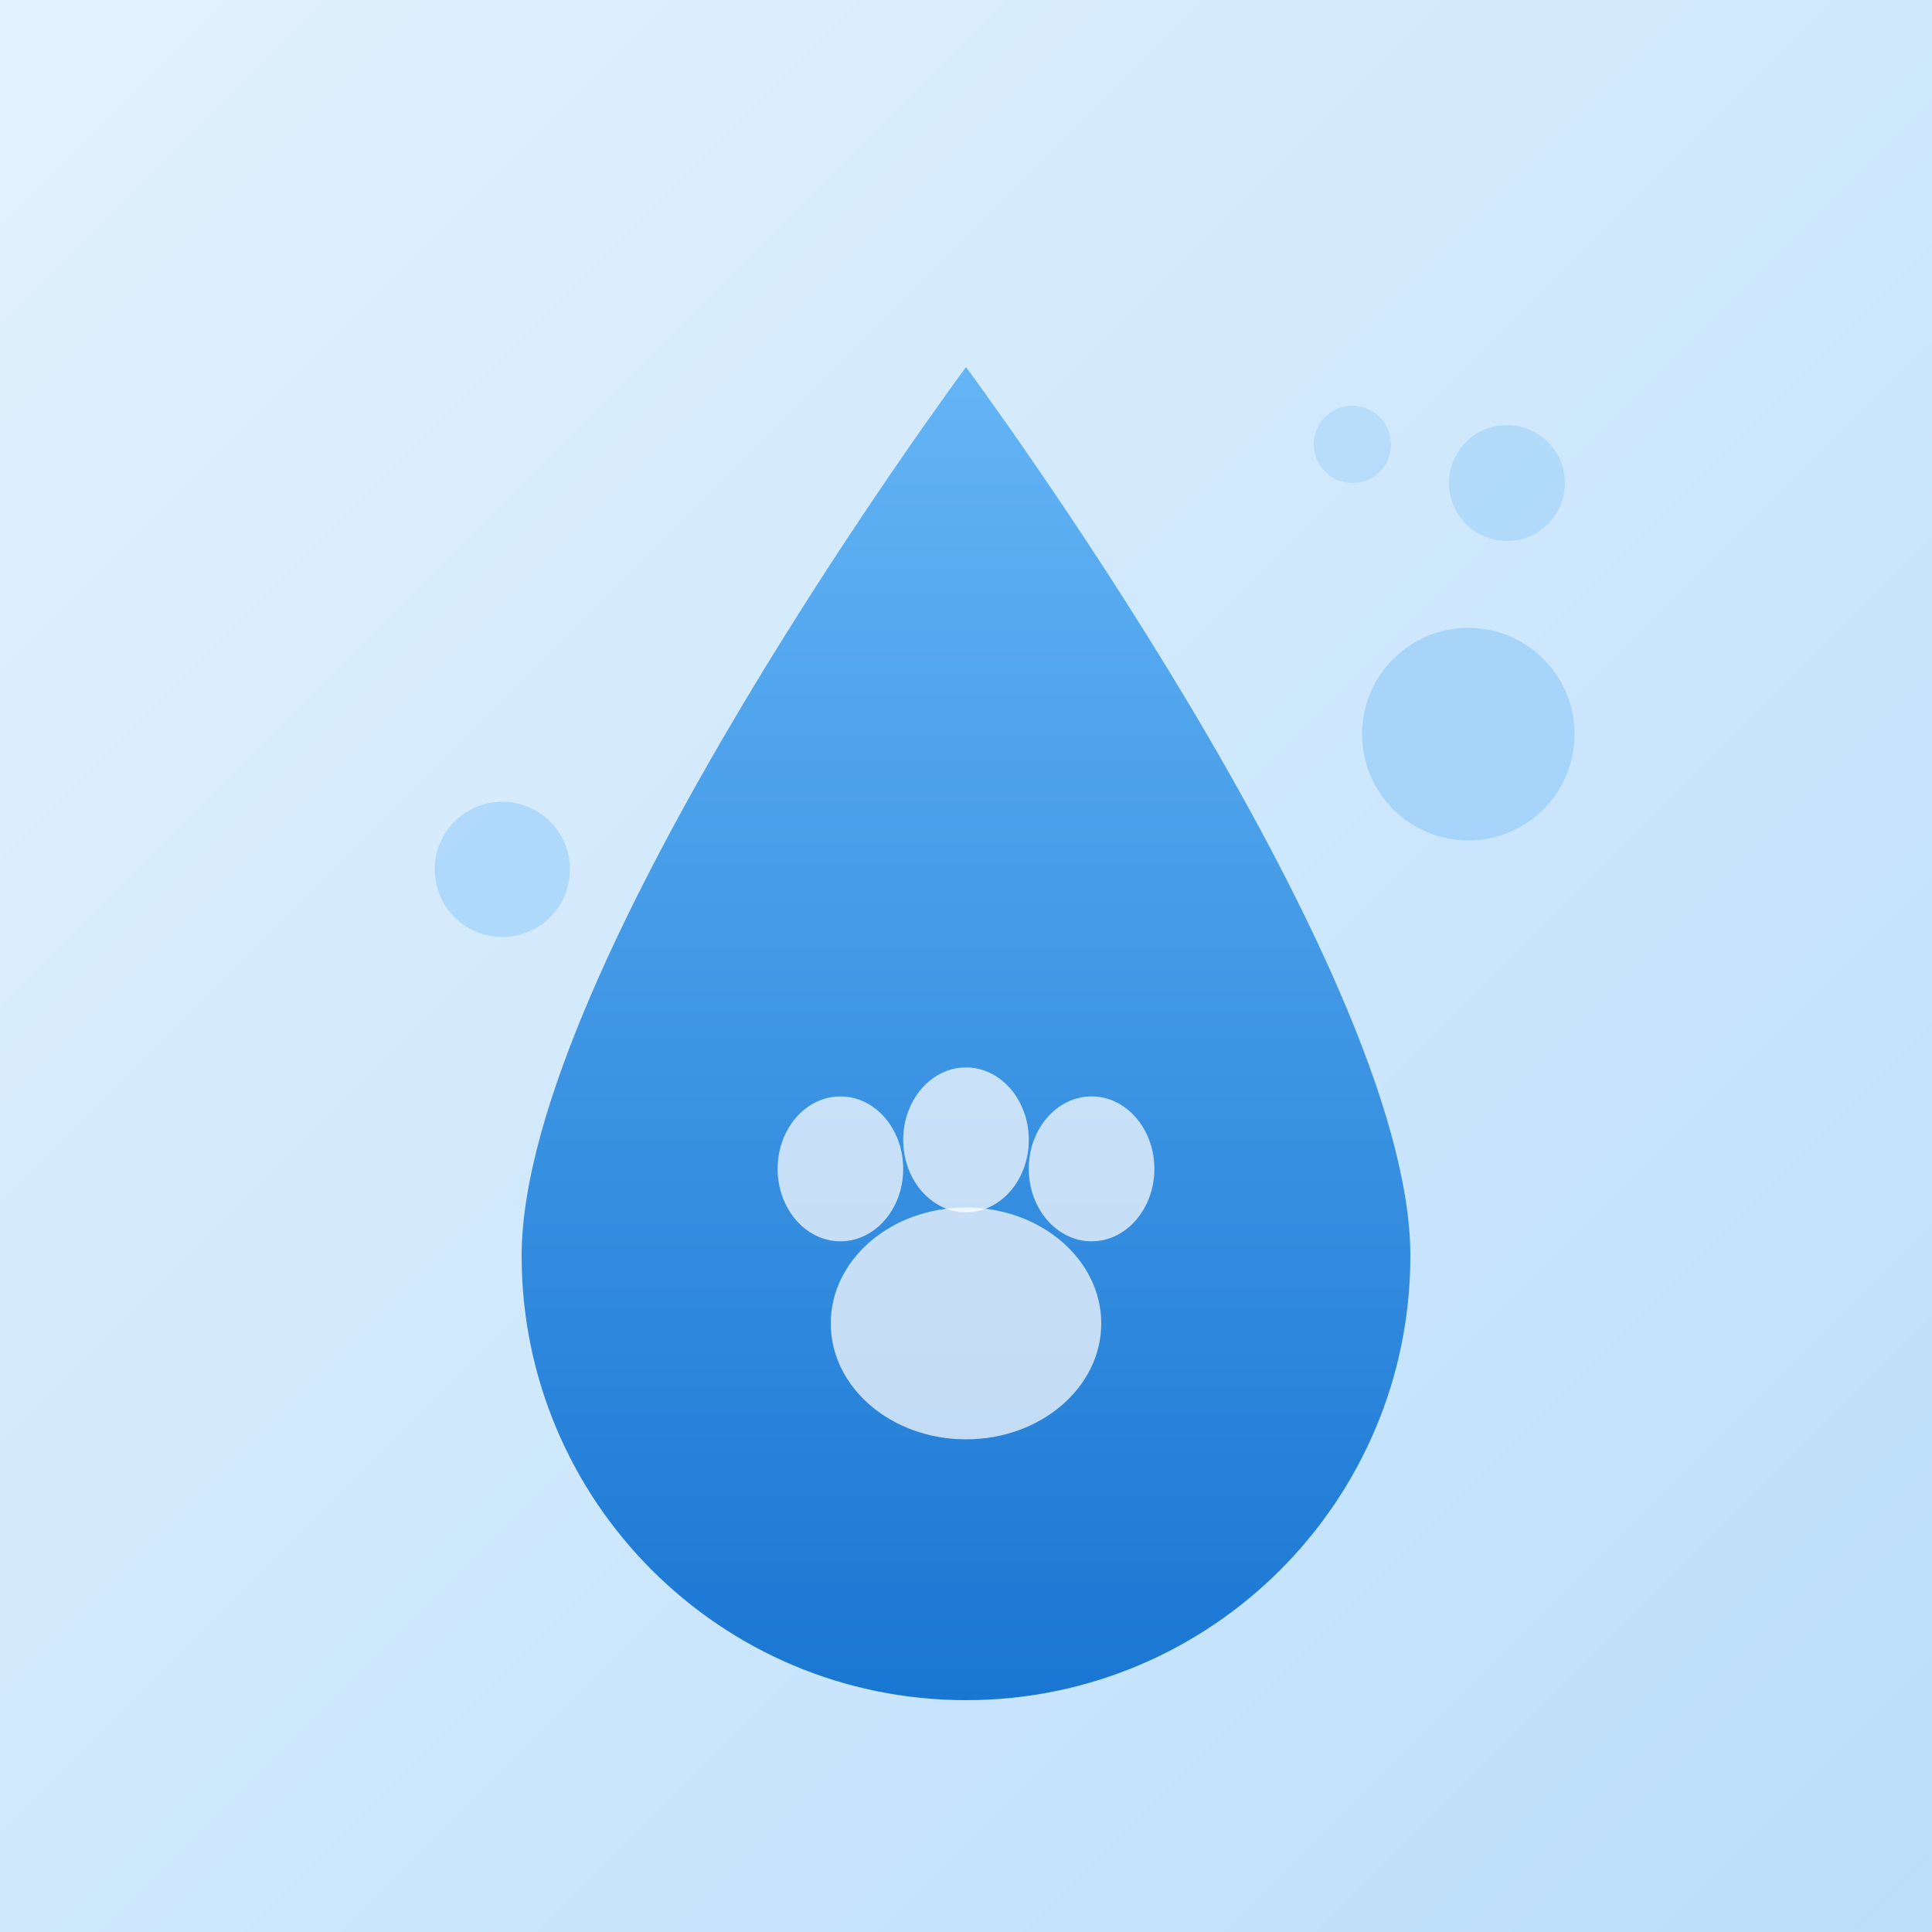
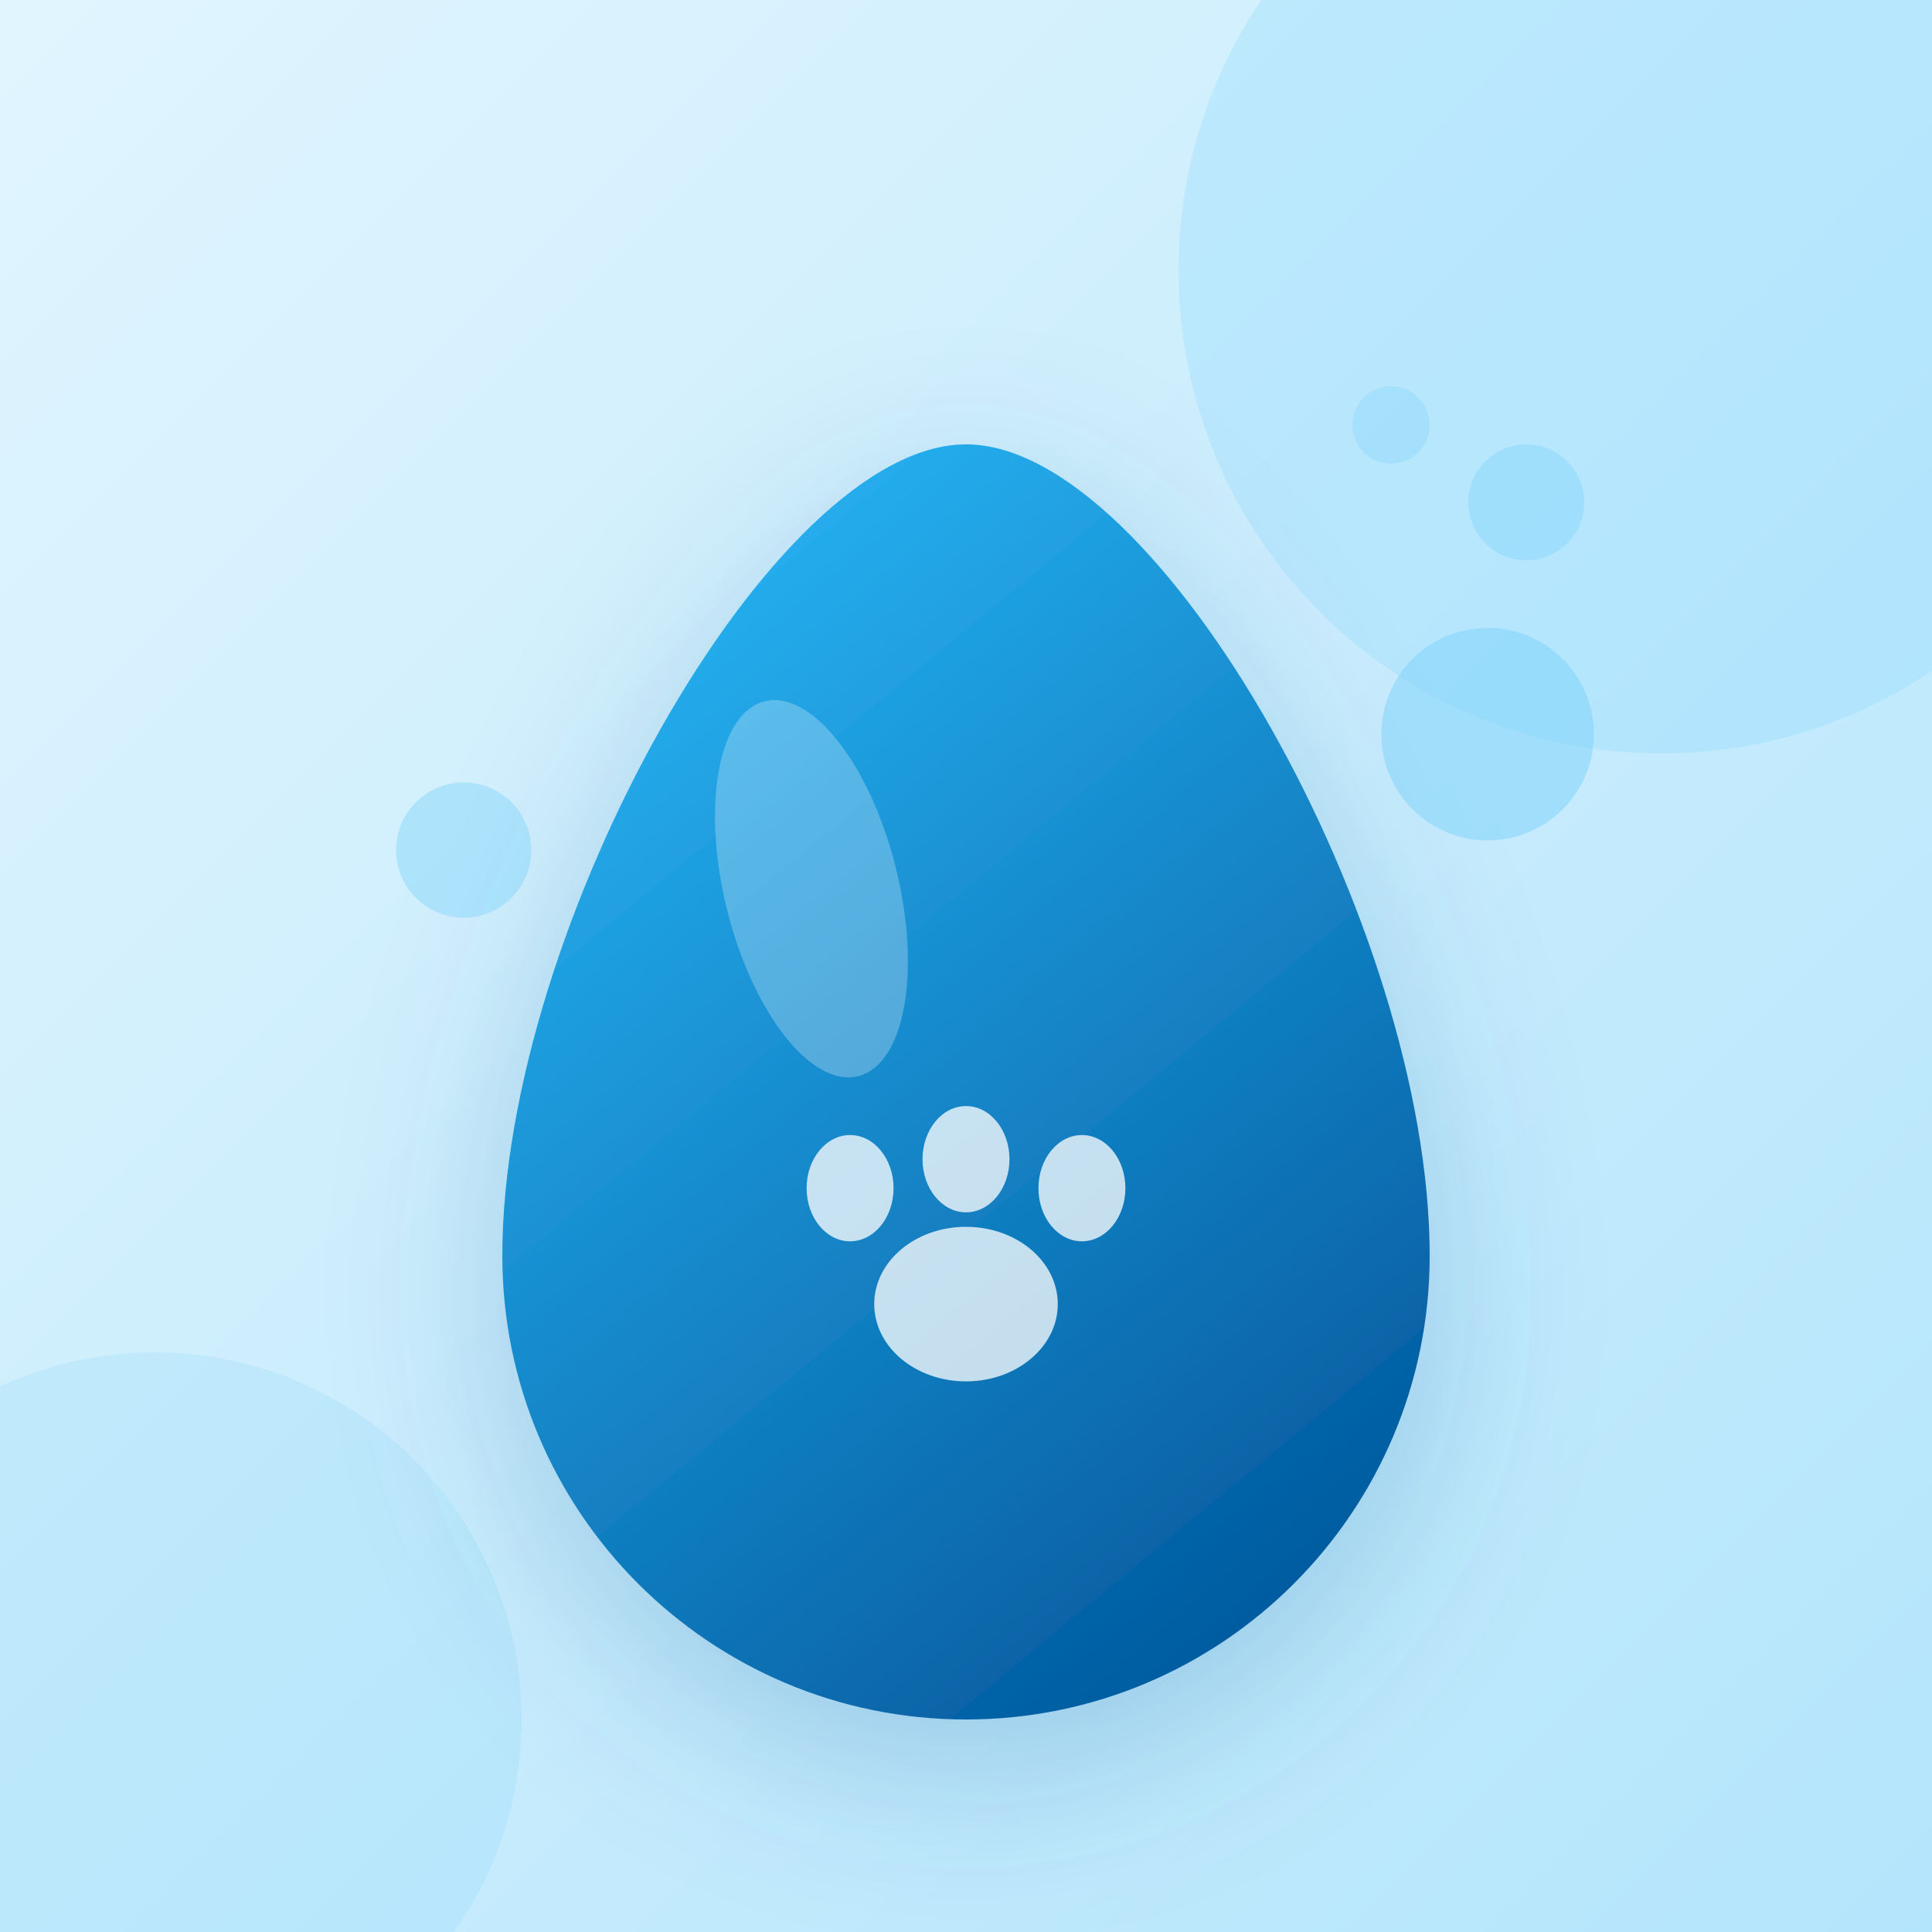
<svg xmlns="http://www.w3.org/2000/svg" viewBox="0 0 200 200">
  <defs>
-     <linearGradient id="g" x1="0" y1="0" x2="1" y2="1">
-       <stop offset="0%" stop-color="#e3f2fd" />
-       <stop offset="100%" stop-color="#bbdefb" />
+     <linearGradient id="bg" x1="0" y1="0" x2="1" y2="1">
+       <stop offset="0%" stop-color="#e1f5fe" />
+       <stop offset="100%" stop-color="#b3e5fc" />
    </linearGradient>
-     <linearGradient id="d" x1="0" y1="0" x2="0" y2="1">
-       <stop offset="0%" stop-color="#64b5f6" />
-       <stop offset="100%" stop-color="#1976d2" />
+     <linearGradient id="ic" x1="0.2" y1="0" x2="0.8" y2="1">
+       <stop offset="0%" stop-color="#29b6f6" />
+       <stop offset="100%" stop-color="#01579b" />
    </linearGradient>
+     <filter id="sh" x="-40%" y="-40%" width="180%" height="180%">
+       <feDropShadow dx="0" dy="5" stdDeviation="9" flood-color="#01579b" flood-opacity="0.22" />
+     </filter>
  </defs>
-   <rect width="200" height="200" fill="url(#g)" />
-   <path d="M100 38 C100 38 54 100 54 130 A46 46 0 0 0 146 130 C146 100 100 38 100 38Z" fill="url(#d)" />
-   <ellipse cx="100" cy="137" rx="14" ry="12" fill="#fff" opacity="0.72" />
-   <ellipse cx="87" cy="121" rx="6.5" ry="7.5" fill="#fff" opacity="0.72" />
-   <ellipse cx="100" cy="118" rx="6.5" ry="7.5" fill="#fff" opacity="0.72" />
-   <ellipse cx="113" cy="121" rx="6.5" ry="7.5" fill="#fff" opacity="0.72" />
-   <circle cx="152" cy="76" r="11" fill="#90caf9" opacity="0.62" />
-   <circle cx="52" cy="90" r="7" fill="#90caf9" opacity="0.55" />
-   <circle cx="156" cy="50" r="6" fill="#90caf9" opacity="0.46" />
-   <circle cx="140" cy="46" r="4" fill="#90caf9" opacity="0.40" />
+   <rect width="200" height="200" fill="url(#bg)" />
+   <circle cx="172" cy="28" r="50" fill="#81d4fa" opacity="0.26" />
+   <circle cx="16" cy="178" r="38" fill="#81d4fa" opacity="0.20" />
+   <g filter="url(#sh)">
+     <path d="M100,46 C80,46 52,96 52,130 A48,48 0,0,0 148,130 C148,96 120,46 100,46Z" fill="url(#ic)" />
+     <ellipse cx="84" cy="92" rx="9" ry="20" fill="white" opacity="0.26" transform="rotate(-14 84 92)" />
+   </g>
+   <g opacity="0.76">
+     <ellipse cx="100" cy="135" rx="9.5" ry="8" fill="white" />
+     <ellipse cx="88" cy="123" rx="4.5" ry="5.5" fill="white" />
+     <ellipse cx="100" cy="120" rx="4.5" ry="5.5" fill="white" />
+     <ellipse cx="112" cy="123" rx="4.5" ry="5.5" fill="white" />
+   </g>
+   <circle cx="154" cy="76" r="11" fill="#81d4fa" opacity="0.55" />
+   <circle cx="48" cy="88" r="7" fill="#81d4fa" opacity="0.45" />
+   <circle cx="158" cy="52" r="6" fill="#81d4fa" opacity="0.42" />
+   <circle cx="144" cy="44" r="4" fill="#81d4fa" opacity="0.36" />
</svg>
